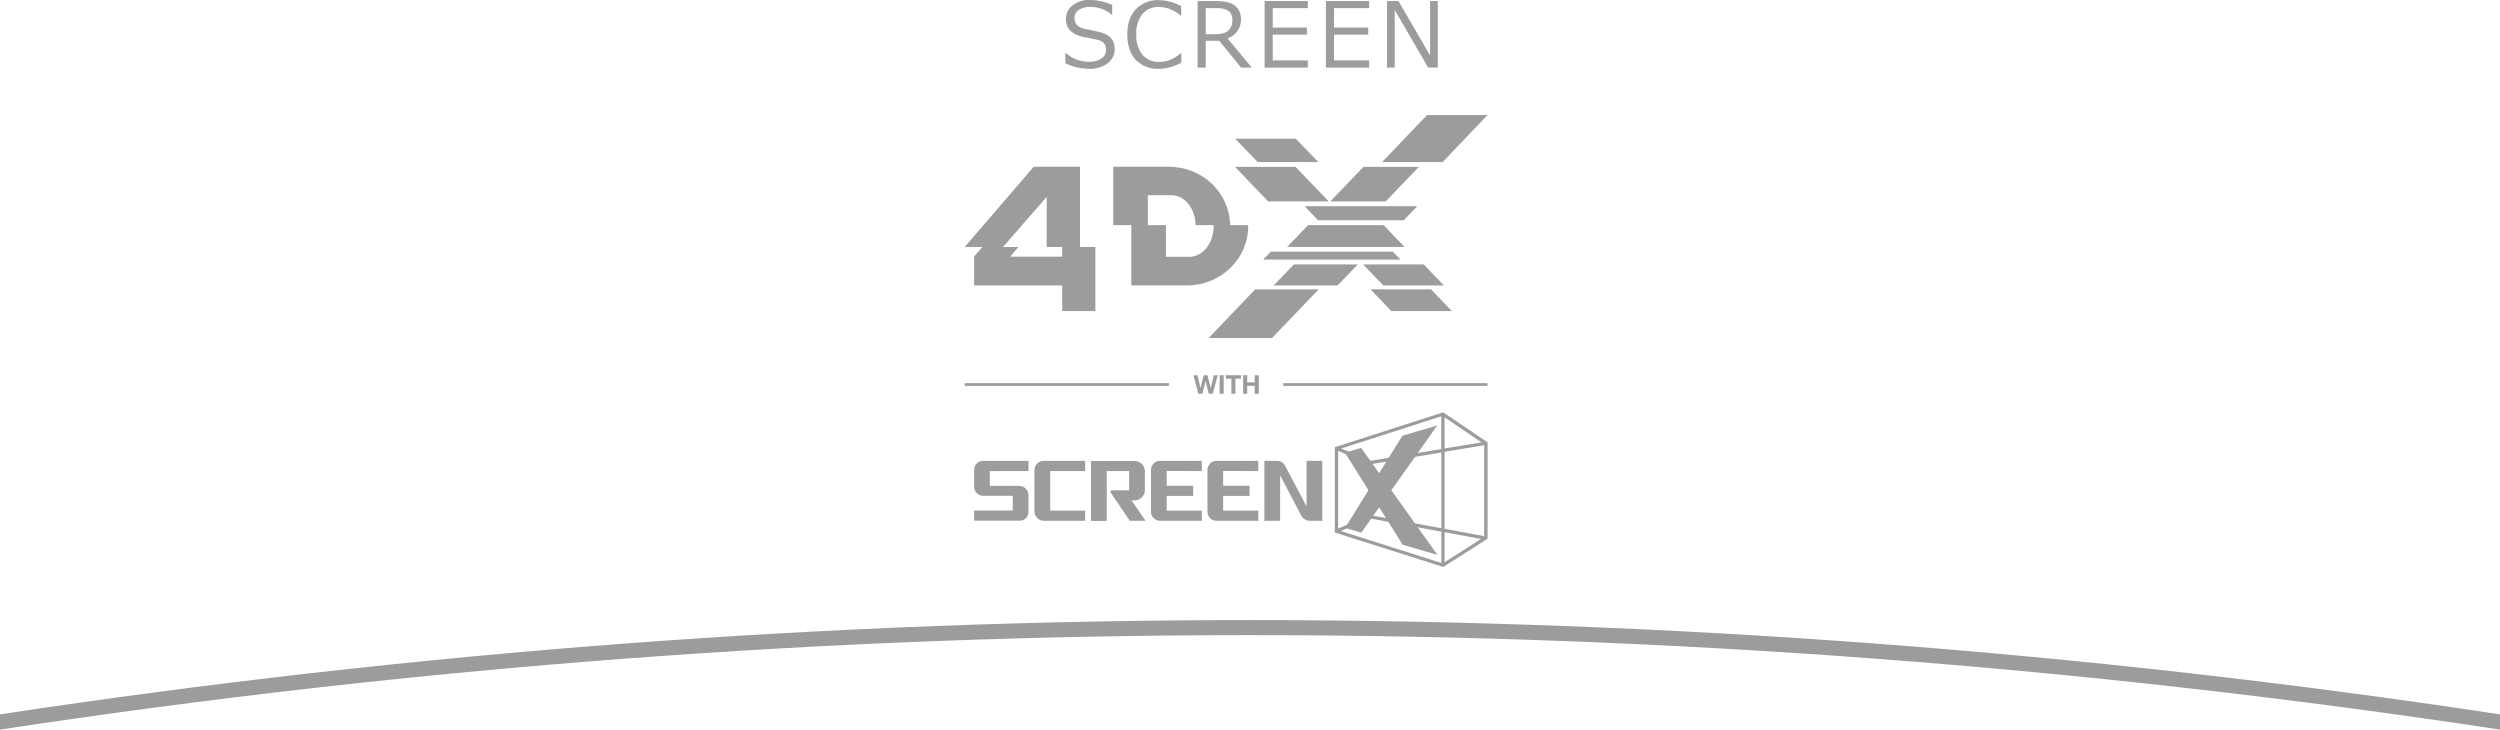
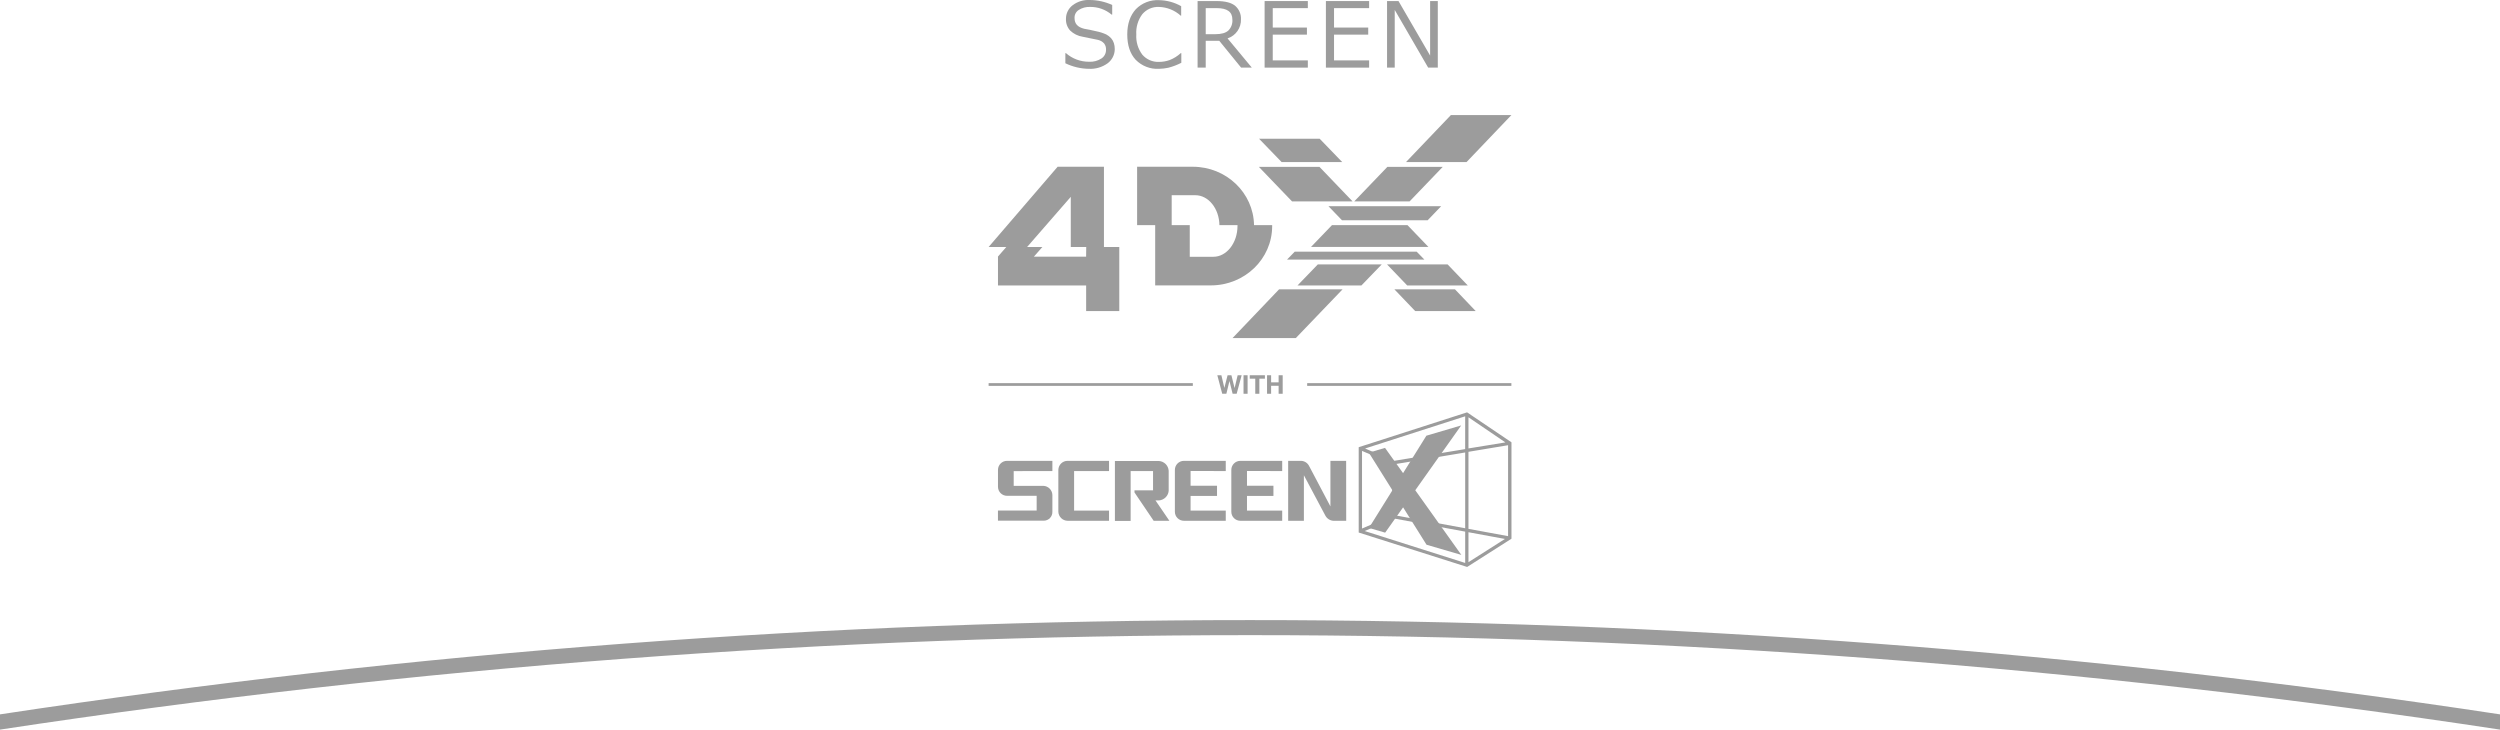
<svg xmlns="http://www.w3.org/2000/svg" viewBox="0 0 830 242.24">
  <defs>
    <style>.cls-1{fill:#9c9c9c;}</style>
  </defs>
  <g id="レイヤー_2" data-name="レイヤー 2">
    <g id="_4DX" data-name="4DX">
      <path class="cls-1" d="M361.5,22.85A18.49,18.49,0,0,1,353.7,21V17.65h.2a11.54,11.54,0,0,0,7.65,2.85,6.82,6.82,0,0,0,4.15-1.1,3.36,3.36,0,0,0,1.5-2.85,3.16,3.16,0,0,0-.65-2.15,4,4,0,0,0-2.2-1.2l-4.9-1a7.75,7.75,0,0,1-4.15-2.05,5.41,5.41,0,0,1-1.4-3.9,5.63,5.63,0,0,1,2.2-4.5A8.68,8.68,0,0,1,361.85,0a18.21,18.21,0,0,1,7.4,1.65v3.2h-.2a10.84,10.84,0,0,0-7.2-2.55,6.47,6.47,0,0,0-3.7,1A3,3,0,0,0,356.75,6c0,1.85,1,3,3.2,3.55,1.25.2,2.6.5,4.1.85a14.46,14.46,0,0,1,3.25,1.05,5.93,5.93,0,0,1,1.6,1.25,4.58,4.58,0,0,1,.9,1.6,6.22,6.22,0,0,1,.3,2A5.89,5.89,0,0,1,367.75,21,9.79,9.79,0,0,1,361.5,22.85Z" />
      <path class="cls-1" d="M384.8,22.85a10.06,10.06,0,0,1-7.75-3c-1.85-2-2.8-4.8-2.8-8.4s1-6.35,2.85-8.4a10.06,10.06,0,0,1,7.75-3,15.48,15.48,0,0,1,7.3,2V5.2H392a11.27,11.27,0,0,0-7.25-2.9,6.84,6.84,0,0,0-5.5,2.4,10.17,10.17,0,0,0-2,6.75,10.12,10.12,0,0,0,2,6.7,6.91,6.91,0,0,0,5.5,2.4,10.59,10.59,0,0,0,3.55-.6,11.89,11.89,0,0,0,3.7-2.3h.2v3.2a20.92,20.92,0,0,1-4.35,1.65A16.28,16.28,0,0,1,384.8,22.85Z" />
      <path class="cls-1" d="M415.6,22.45h-3.55l-7.25-8.9h-4.5v8.9h-2.7V.35h6.25q4.43,0,6.3,1.65A5.53,5.53,0,0,1,412,6.35a6.47,6.47,0,0,1-4.45,6.4ZM400.3,2.7v8.65h3.2c2,0,3.45-.4,4.35-1.25a4.62,4.62,0,0,0,1.3-3.6c0-2.55-1.7-3.8-5.15-3.8Z" />
      <path class="cls-1" d="M434.2,22.45H419.85V.35H434.2V2.7H422.55V9.15H433.9V11.5H422.55v8.55H434.2Z" />
      <path class="cls-1" d="M454.55,22.45H440.2V.35h14.35V2.7H442.9V9.15h11.35V11.5H442.9v8.55h11.65Z" />
      <path class="cls-1" d="M477.3,22.45h-3.15L463.05,3.3V22.45H460.5V.35h3.8l10.5,18.1V.35h2.55v22.1Z" />
      <path class="cls-1" d="M415,205.87A2766.36,2766.36,0,0,0,0,237.17v5.06a2761.38,2761.38,0,0,1,830,0v-5.06A2766.34,2766.34,0,0,0,415,205.87Z" />
-       <path class="cls-1" d="M479.14,136.9l-.26.08-35.72,11.49V176.8l36,11.43,14.72-9.38v-32Zm-.64,12.2L454.87,153l-9.59-4.1,33.23-10.69Zm1.1-10.56,12.26,8.34-12.26,2Zm-24.22,15.53,23.13-3.85v25.16l-23.13-4.26Zm-1.07-.07v17.18l-10.05,4.29V149.7Zm.56,18.14,23.64,4.36v10.4l-33.36-10.6Zm24.73,4.56,12.11,2.23-12.11,7.71Zm0-1.12V150l13.15-2.19V178Z" />
-       <path class="cls-1" d="M341.46,156.39V153H326.4a3,3,0,0,0-3,3v5.61a3,3,0,0,0,3,3h9.84v4.89H323.39v3.37h15.25a2.87,2.87,0,0,0,2.82-3V164.3a3.12,3.12,0,0,0-3-3h-9.84v-4.89Z" />
-       <path class="cls-1" d="M360.27,156.39V153H346.5a3.06,3.06,0,0,0-3.06,3V169.9a3.12,3.12,0,0,0,3.06,3h13.77v-3.37H348.66V156.39Z" />
-       <path class="cls-1" d="M375.69,166.14h1.17A3.51,3.51,0,0,0,380.1,163v-6.72a3.47,3.47,0,0,0-3.24-3.23H362.22v19.9h5.22V156.39h7.44v6.41h-6.16v.69l6.37,9.42h5.22Z" />
-       <path class="cls-1" d="M399,156.39V153H385.13a3,3,0,0,0-3,3V169.9a3,3,0,0,0,3,3H399v-3.37H387.34v-4.89h8.78v-3.38h-8.78v-4.89Z" />
-       <path class="cls-1" d="M417.76,156.39V153H403.87a3,3,0,0,0-3,3V169.9a3,3,0,0,0,3,3h13.89v-3.37H406.08v-4.89h8.78v-3.38h-8.78v-4.89Z" />
-       <path class="cls-1" d="M439,153h-5.22v15.13l-7.11-13.48A3.09,3.09,0,0,0,424.1,153h-4.33v19.9H425V157.79L432,171.15a3.26,3.26,0,0,0,2.79,1.76H439Z" />
-       <polygon class="cls-1" points="477.18 141.24 465.63 144.65 457.88 157.08 451.9 148.7 446.52 150.28 454.34 162.77 446.56 175.27 451.94 176.84 457.9 168.44 465.68 180.85 477.24 184.23 461.93 162.76 477.18 141.24" />
-       <path class="cls-1" d="M358.57,82V55.36H343.2L320.28,82h5.87l-2.76,3.17v9.6h29.27v8.51h11V82Zm-5.92,3.21H335.32L338.14,82H333l14.5-16.65V82h5.13Z" />
-       <path class="cls-1" d="M414.41,74.75h-6c-.18-10.75-9.22-19.39-20.35-19.39H369.59V74.75h6v20h18.46c11.25,0,20.36-8.79,20.36-19.69,0-.11,0-.22,0-.33M394.93,85.25h-7.84V74.75h-6V64.81h7.85c4.36,0,7.91,4.42,8,9.93h6c0,.09,0,.19,0,.27,0,5.64-3.6,10.24-8,10.24" />
-       <polygon class="cls-1" points="421.92 83.55 419.36 86.19 464.97 86.19 462.4 83.55 421.92 83.55" />
-       <polygon class="cls-1" points="434.28 74.75 427.33 81.98 466.3 81.98 459.36 74.75 434.28 74.75" />
-       <polygon class="cls-1" points="433.11 68.45 437.6 73.13 466.04 73.13 470.54 68.45 433.11 68.45" />
-       <polygon class="cls-1" points="421.03 66.87 441.13 66.87 430.11 55.39 410 55.39 421.03 66.87" />
-       <polygon class="cls-1" points="441.66 66.87 460.05 66.87 471.07 55.39 452.69 55.39 441.66 66.87" />
-       <polygon class="cls-1" points="417.57 53.81 437.68 53.81 430.19 46.05 410.05 46.05 417.57 53.81" />
-       <polygon class="cls-1" points="473.75 38.21 458.86 53.81 478.96 53.81 493.85 38.21 473.75 38.21" />
-       <polygon class="cls-1" points="472.68 87.79 452.57 87.79 459.25 94.77 479.37 94.77 472.68 87.79" />
-       <polygon class="cls-1" points="401.26 112.24 422.28 112.24 437.81 96.05 416.73 96.05 401.26 112.24" />
-       <polygon class="cls-1" points="450.8 87.79 429.58 87.79 422.84 94.77 444.06 94.77 450.8 87.79" />
-       <polygon class="cls-1" points="461.92 103.28 482.01 103.28 475.1 96.05 455 96.05 461.92 103.28" />
-       <polygon class="cls-1" points="402.64 130.73 401.3 130.73 400.26 126.54 400.24 126.54 399.22 130.73 397.85 130.73 396.22 124.58 397.57 124.58 398.54 128.77 398.56 128.77 399.63 124.58 400.89 124.58 401.94 128.82 401.96 128.82 402.97 124.58 404.29 124.58 402.64 130.73" />
-       <rect class="cls-1" x="404.92" y="124.58" width="1.35" height="6.15" />
-       <polygon class="cls-1" points="408.82 125.72 406.98 125.72 406.98 124.58 412.01 124.58 412.01 125.72 410.17 125.72 410.17 130.73 408.82 130.73 408.82 125.72" />
-       <polygon class="cls-1" points="412.72 124.58 414.08 124.58 414.08 126.94 416.56 126.94 416.56 124.58 417.92 124.58 417.92 130.73 416.56 130.73 416.56 128.08 414.08 128.08 414.08 130.73 412.72 130.73 412.72 124.58" />
-       <rect class="cls-1" x="320.28" y="127.2" width="67.8" height="0.91" />
-       <rect class="cls-1" x="426.05" y="127.2" width="67.8" height="0.91" />
+       <path class="cls-1" d="M487.07,136.9l-.26.08-35.72,11.49V176.8l36,11.43,14.72-9.38v-32Zm-.64,12.2L462.8,153l-9.59-4.1,33.23-10.69Zm1.1-10.56,12.26,8.34-12.26,2Zm-24.22,15.53,23.13-3.85v25.16l-23.13-4.26Zm-1.07-.07v17.18l-10.05,4.29V149.7Zm.56,18.14,23.64,4.36v10.4l-33.36-10.6Zm24.73,4.56,12.11,2.23-12.11,7.71Zm0-1.12V150l13.15-2.19V178Z" />
+       <path class="cls-1" d="M349.39,156.39V153H334.33a3,3,0,0,0-3,3v5.61a3,3,0,0,0,3,3h9.84v4.89H331.32v3.37h15.25a2.87,2.87,0,0,0,2.82-3V164.3a3.12,3.12,0,0,0-3-3h-9.84v-4.89Z" />
+       <path class="cls-1" d="M368.2,156.39V153H354.43a3.06,3.06,0,0,0-3.06,3V169.9a3.12,3.12,0,0,0,3.06,3H368.2v-3.37H356.6V156.39Z" />
+       <path class="cls-1" d="M383.62,166.14h1.17A3.51,3.51,0,0,0,388,163v-6.72a3.47,3.47,0,0,0-3.24-3.23H370.15v19.9h5.22V156.39h7.44v6.41h-6.16v.69l6.37,9.42h5.22Z" />
+       <path class="cls-1" d="M406.95,156.39V153H393.06a3,3,0,0,0-3,3V169.9a3,3,0,0,0,3,3h13.89v-3.37H395.27v-4.89h8.78v-3.38h-8.78v-4.89Z" />
+       <path class="cls-1" d="M425.69,156.39V153H411.8a3,3,0,0,0-3,3V169.9a3,3,0,0,0,3,3h13.89v-3.37H414v-4.89h8.78v-3.38H414v-4.89Z" />
+       <path class="cls-1" d="M446.92,153H441.7v15.13l-7.11-13.48A3.09,3.09,0,0,0,432,153h-4.33v19.9h5.22V157.79L440,171.15a3.26,3.26,0,0,0,2.79,1.76h4.15Z" />
+       <polygon class="cls-1" points="485.12 141.24 473.56 144.65 465.82 157.08 459.83 148.7 454.46 150.28 462.28 162.77 454.49 175.27 459.87 176.84 465.83 168.44 473.61 180.85 485.17 184.23 469.87 162.76 485.12 141.24" />
+       <path class="cls-1" d="M366.51,82V55.36H351.13L328.22,82h5.87l-2.76,3.17v9.6h29.27v8.51h11V82Zm-5.92,3.21H343.25L346.07,82H341l14.5-16.65V82h5.13Z" />
+       <path class="cls-1" d="M422.34,74.75h-6C416.16,64,407.12,55.36,396,55.36H377.52V74.75h6v20H402c11.25,0,20.36-8.79,20.36-19.69,0-.11,0-.22,0-.33M402.87,85.25H395V74.75h-6V64.81h7.85c4.36,0,7.91,4.42,8,9.93h6c0,.09,0,.19,0,.27,0,5.64-3.6,10.24-8,10.24" />
+       <polygon class="cls-1" points="429.85 83.55 427.29 86.19 472.9 86.19 470.33 83.55 429.85 83.55" />
+       <polygon class="cls-1" points="442.21 74.75 435.26 81.98 474.23 81.98 467.29 74.75 442.21 74.75" />
+       <polygon class="cls-1" points="441.04 68.45 445.54 73.13 473.98 73.13 478.47 68.45 441.04 68.45" />
+       <polygon class="cls-1" points="428.96 66.87 449.06 66.87 438.05 55.39 417.93 55.39 428.96 66.87" />
+       <polygon class="cls-1" points="449.6 66.87 467.98 66.87 479 55.39 460.62 55.39 449.6 66.87" />
+       <polygon class="cls-1" points="425.5 53.81 445.62 53.81 438.12 46.05 417.99 46.05 425.5 53.81" />
+       <polygon class="cls-1" points="481.69 38.21 466.79 53.81 486.89 53.81 501.78 38.21 481.69 38.21" />
+       <polygon class="cls-1" points="480.61 87.79 460.5 87.79 467.19 94.77 487.3 94.77 480.61 87.79" />
+       <polygon class="cls-1" points="409.2 112.24 430.21 112.24 445.74 96.05 424.66 96.05 409.2 112.24" />
+       <polygon class="cls-1" points="458.73 87.79 437.51 87.79 430.77 94.77 451.99 94.77 458.73 87.79" />
+       <polygon class="cls-1" points="469.85 103.28 489.94 103.28 483.04 96.05 462.93 96.05 469.85 103.28" />
+       <polygon class="cls-1" points="410.57 130.73 409.23 130.73 408.19 126.54 408.17 126.54 407.15 130.73 405.78 130.73 404.15 124.58 405.5 124.58 406.48 128.77 406.49 128.77 407.56 124.58 408.83 124.58 409.88 128.82 409.89 128.82 410.9 124.58 412.23 124.58 410.57 130.73" />
+       <rect class="cls-1" x="412.85" y="124.58" width="1.35" height="6.15" />
+       <polygon class="cls-1" points="416.75 125.72 414.91 125.72 414.91 124.58 419.95 124.58 419.95 125.72 418.11 125.72 418.11 130.73 416.75 130.73 416.75 125.72" />
+       <polygon class="cls-1" points="420.66 124.58 422.01 124.58 422.01 126.94 424.5 126.94 424.5 124.58 425.85 124.58 425.85 130.73 424.5 130.73 424.5 128.08 422.01 128.08 422.01 130.73 420.66 130.73 420.66 124.58" />
+       <rect class="cls-1" x="328.22" y="127.2" width="67.8" height="0.91" />
+       <rect class="cls-1" x="433.98" y="127.2" width="67.8" height="0.91" />
    </g>
  </g>
</svg>
